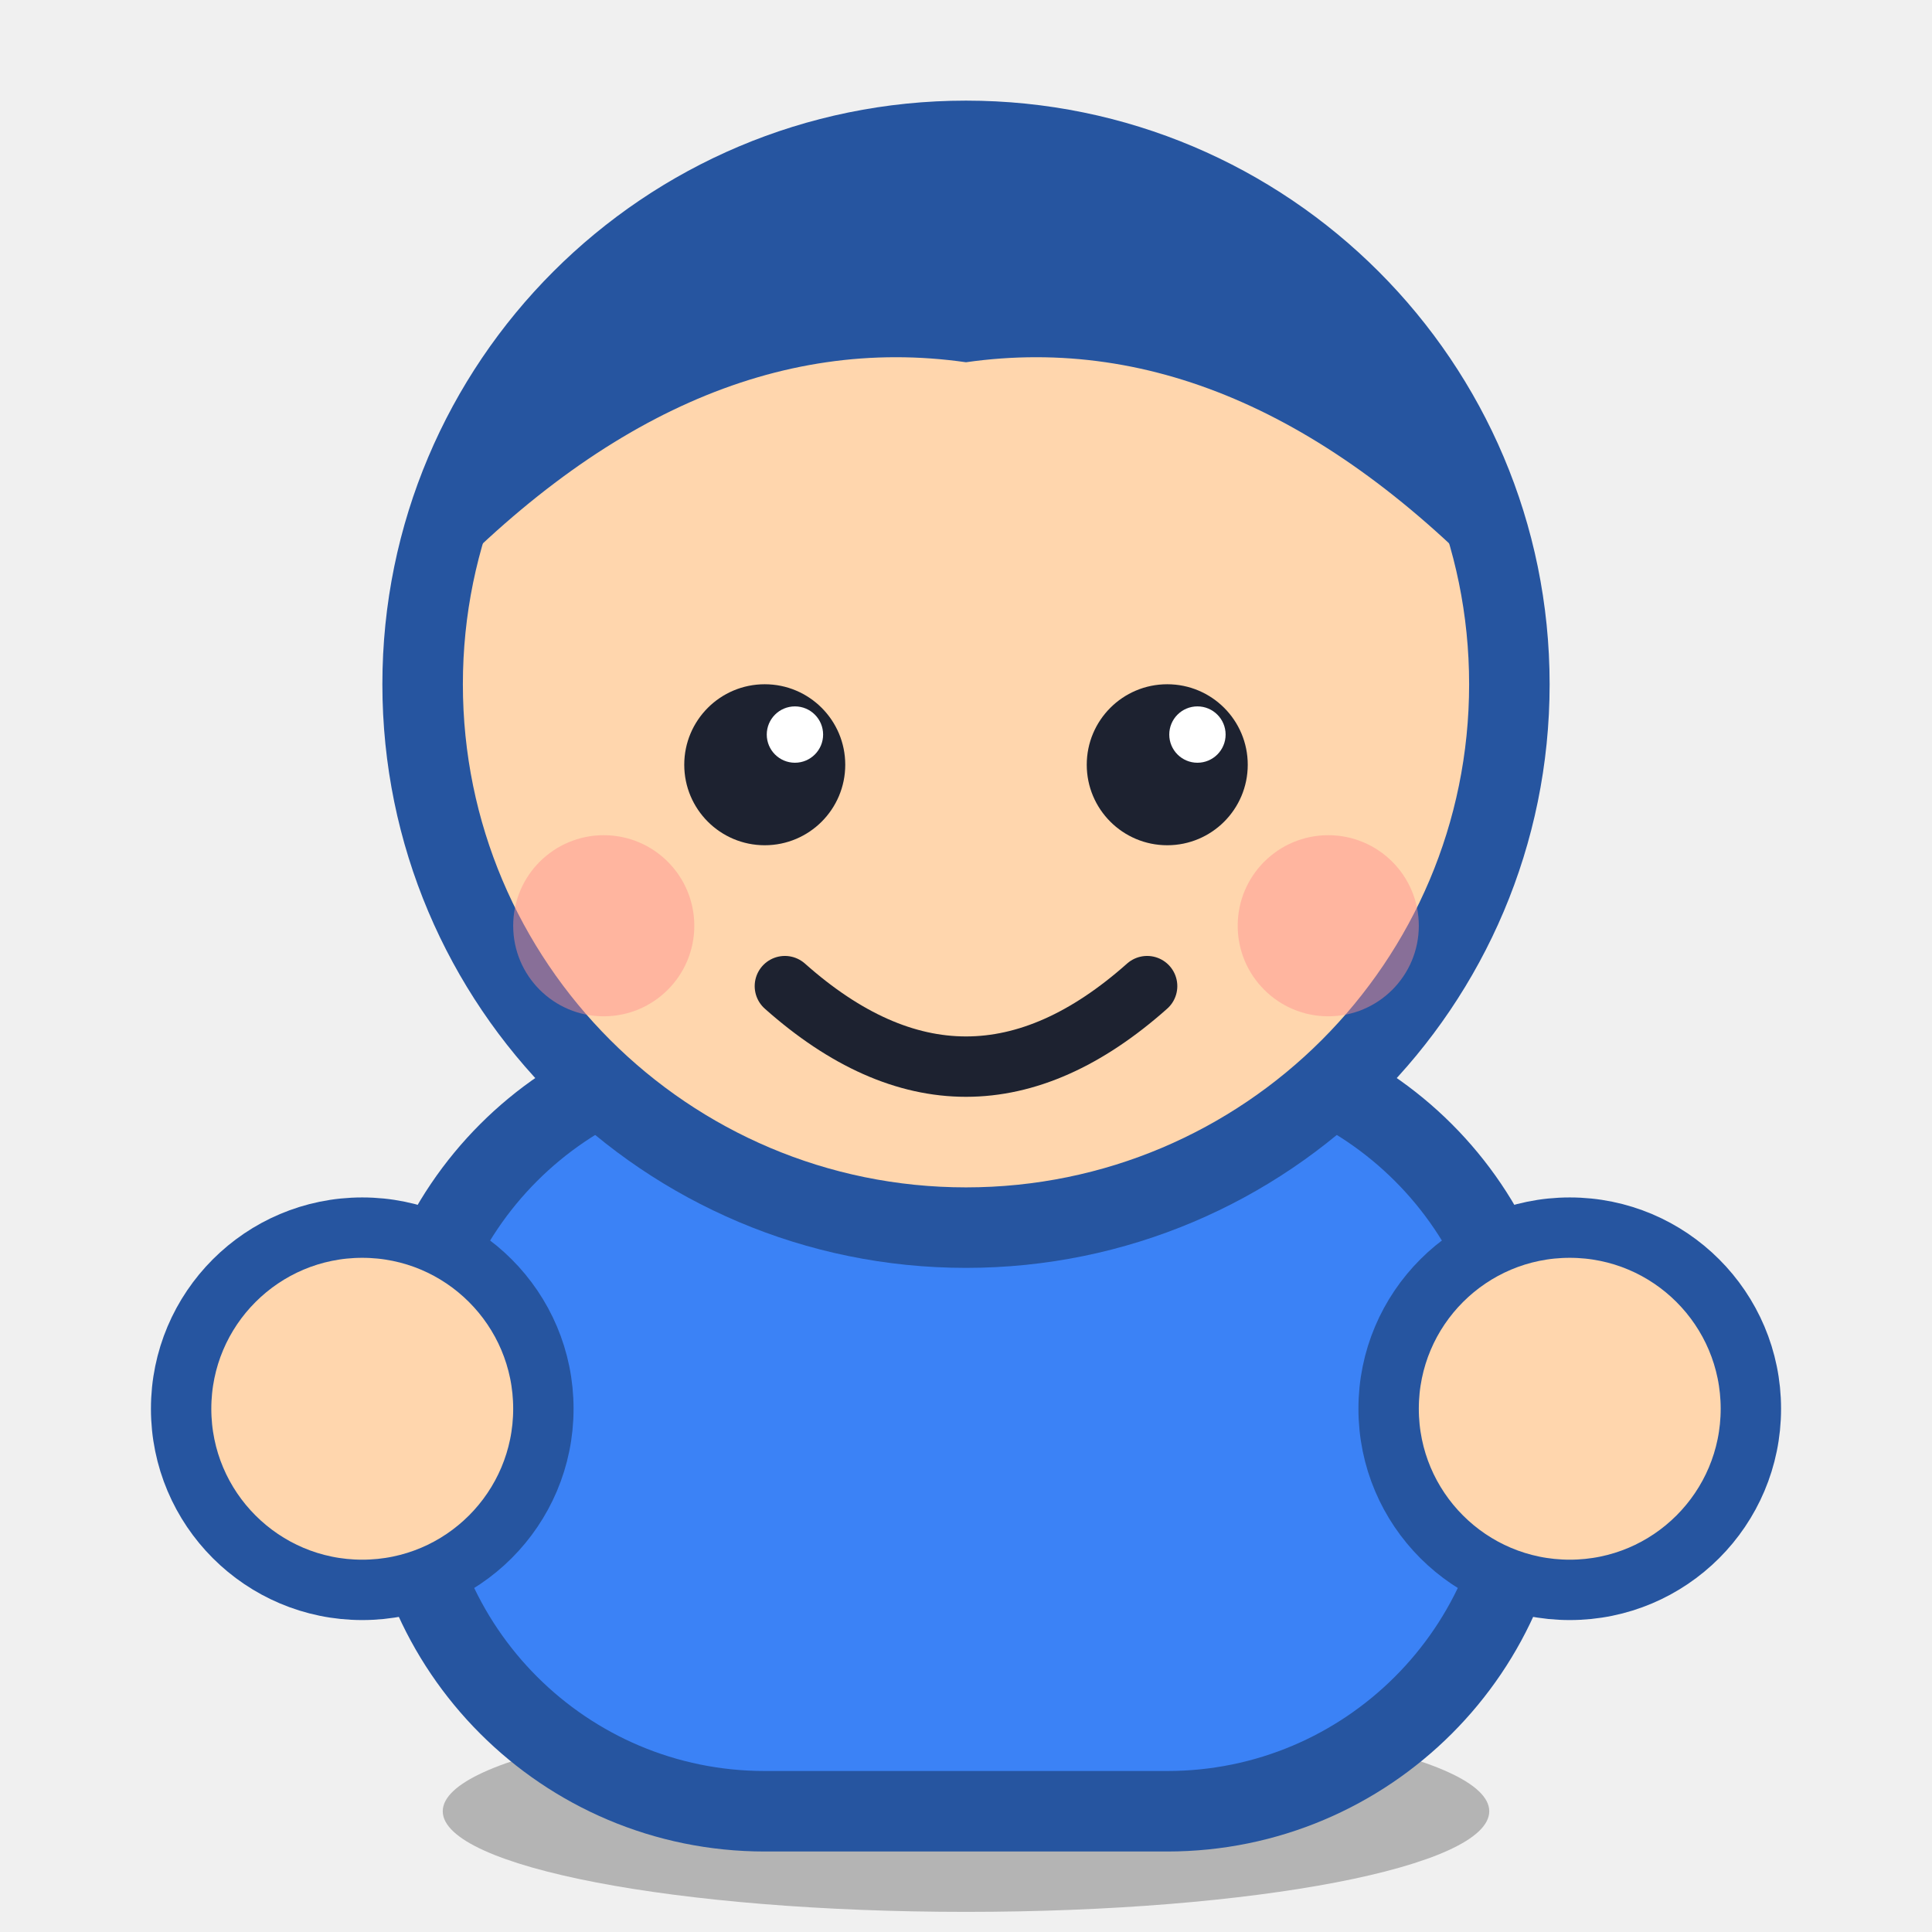
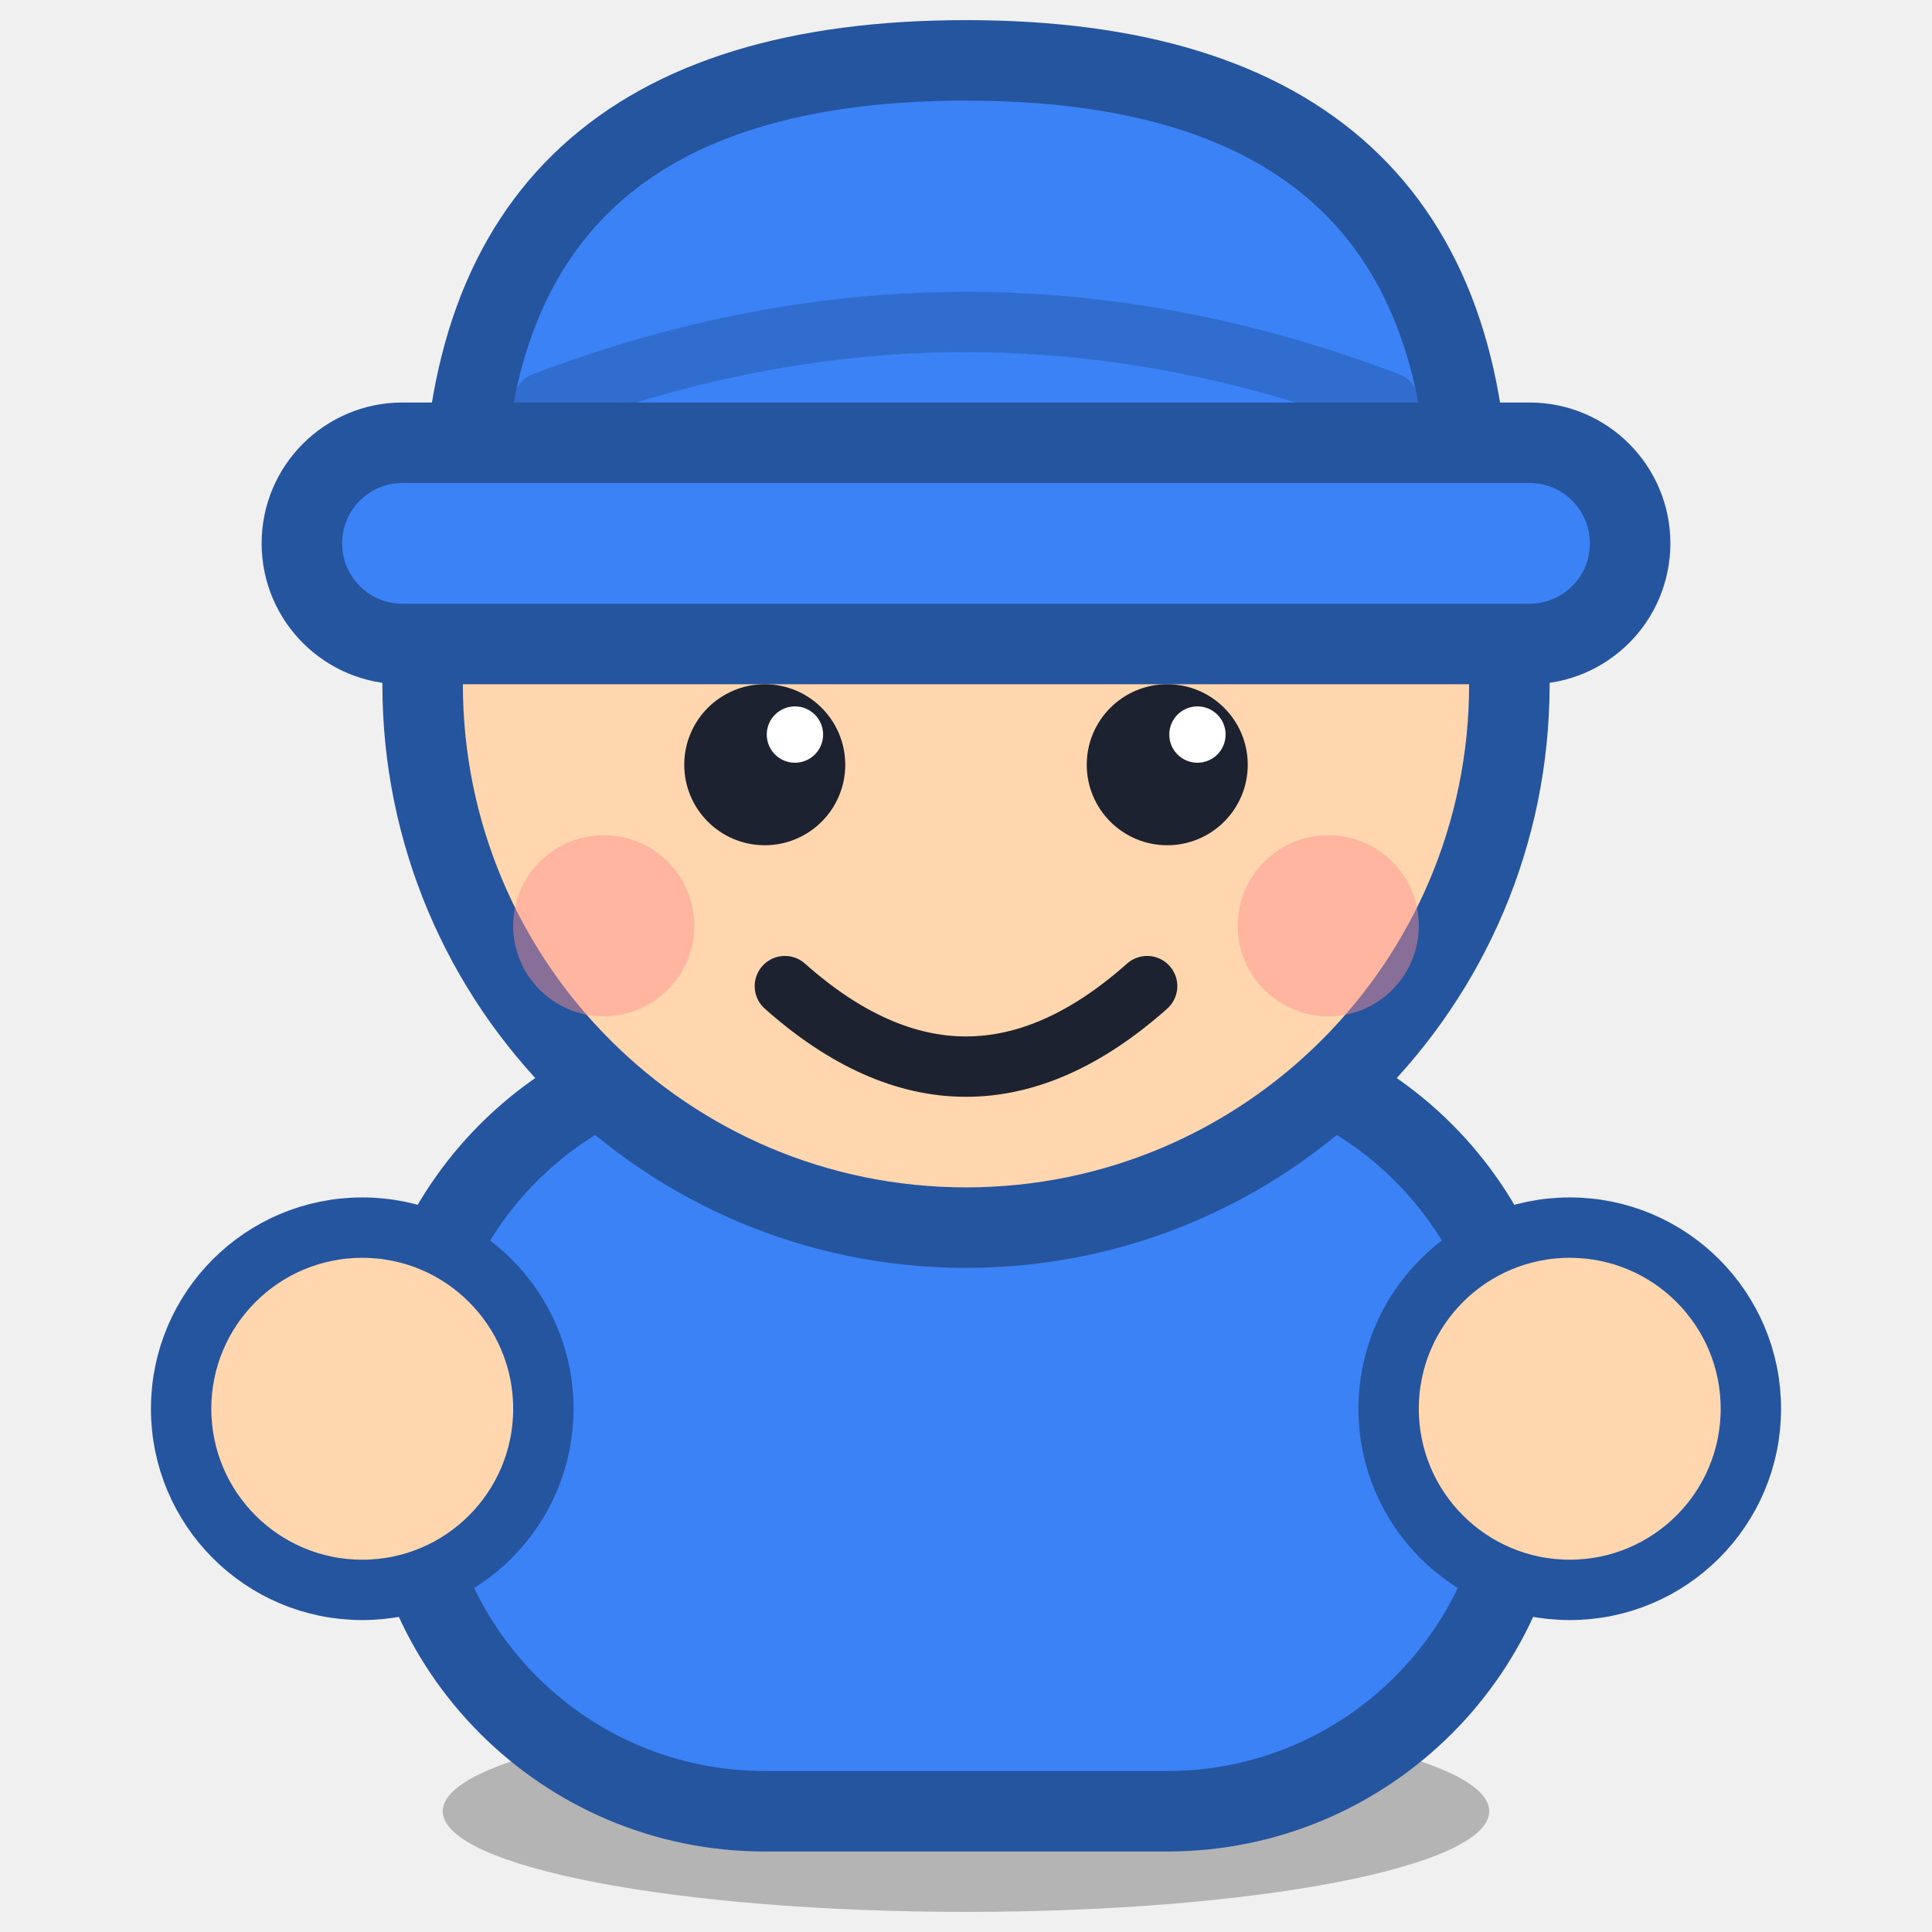
<svg xmlns="http://www.w3.org/2000/svg" width="96" height="96" viewBox="0 0 96 96">
  <ellipse cx="48" cy="90" rx="26" ry="5" fill="#000" opacity="0.25" />
  <rect x="20" y="52" width="56" height="38" rx="18" fill="#3b82f6" stroke="#2655a0" stroke-width="4" />
  <circle cx="18" cy="70" r="9" fill="#ffd6ad" stroke="#2655a0" stroke-width="3" />
  <circle cx="78" cy="70" r="9" fill="#ffd6ad" stroke="#2655a0" stroke-width="3" />
  <circle cx="48" cy="34" r="27" fill="#ffd6ad" stroke="#2655a0" stroke-width="4" />
-   <path d="M21 30 Q24 6 48 8 Q72 6 75 30 Q62 16 48 18 Q34 16 21 30 Z" fill="#2655a0" />
+   <path d="M23 26 Q23 3 48 3 Q73 3 73 26 Z" fill="#3b82f6" stroke="#2655a0" stroke-width="4" stroke-linejoin="round" />
+   <rect x="15" y="22" width="66" height="10" rx="5" fill="#3b82f6" stroke="#2655a0" stroke-width="4" />
+   <path d="M27 20 Q48 12 69 20" fill="none" stroke="#2655a0" stroke-width="3" opacity="0.45" stroke-linecap="round" />
  <circle cx="38" cy="38" r="4" fill="#1d2230" />
  <circle cx="58" cy="38" r="4" fill="#1d2230" />
  <circle cx="39.5" cy="36.5" r="1.4" fill="#fff" />
  <circle cx="59.5" cy="36.5" r="1.4" fill="#fff" />
  <path d="M39 49 Q48 57 57 49" fill="none" stroke="#1d2230" stroke-width="3" stroke-linecap="round" />
  <circle cx="30" cy="46" r="4.5" fill="#ff8f8f" opacity="0.45" />
  <circle cx="66" cy="46" r="4.5" fill="#ff8f8f" opacity="0.45" />
</svg>
